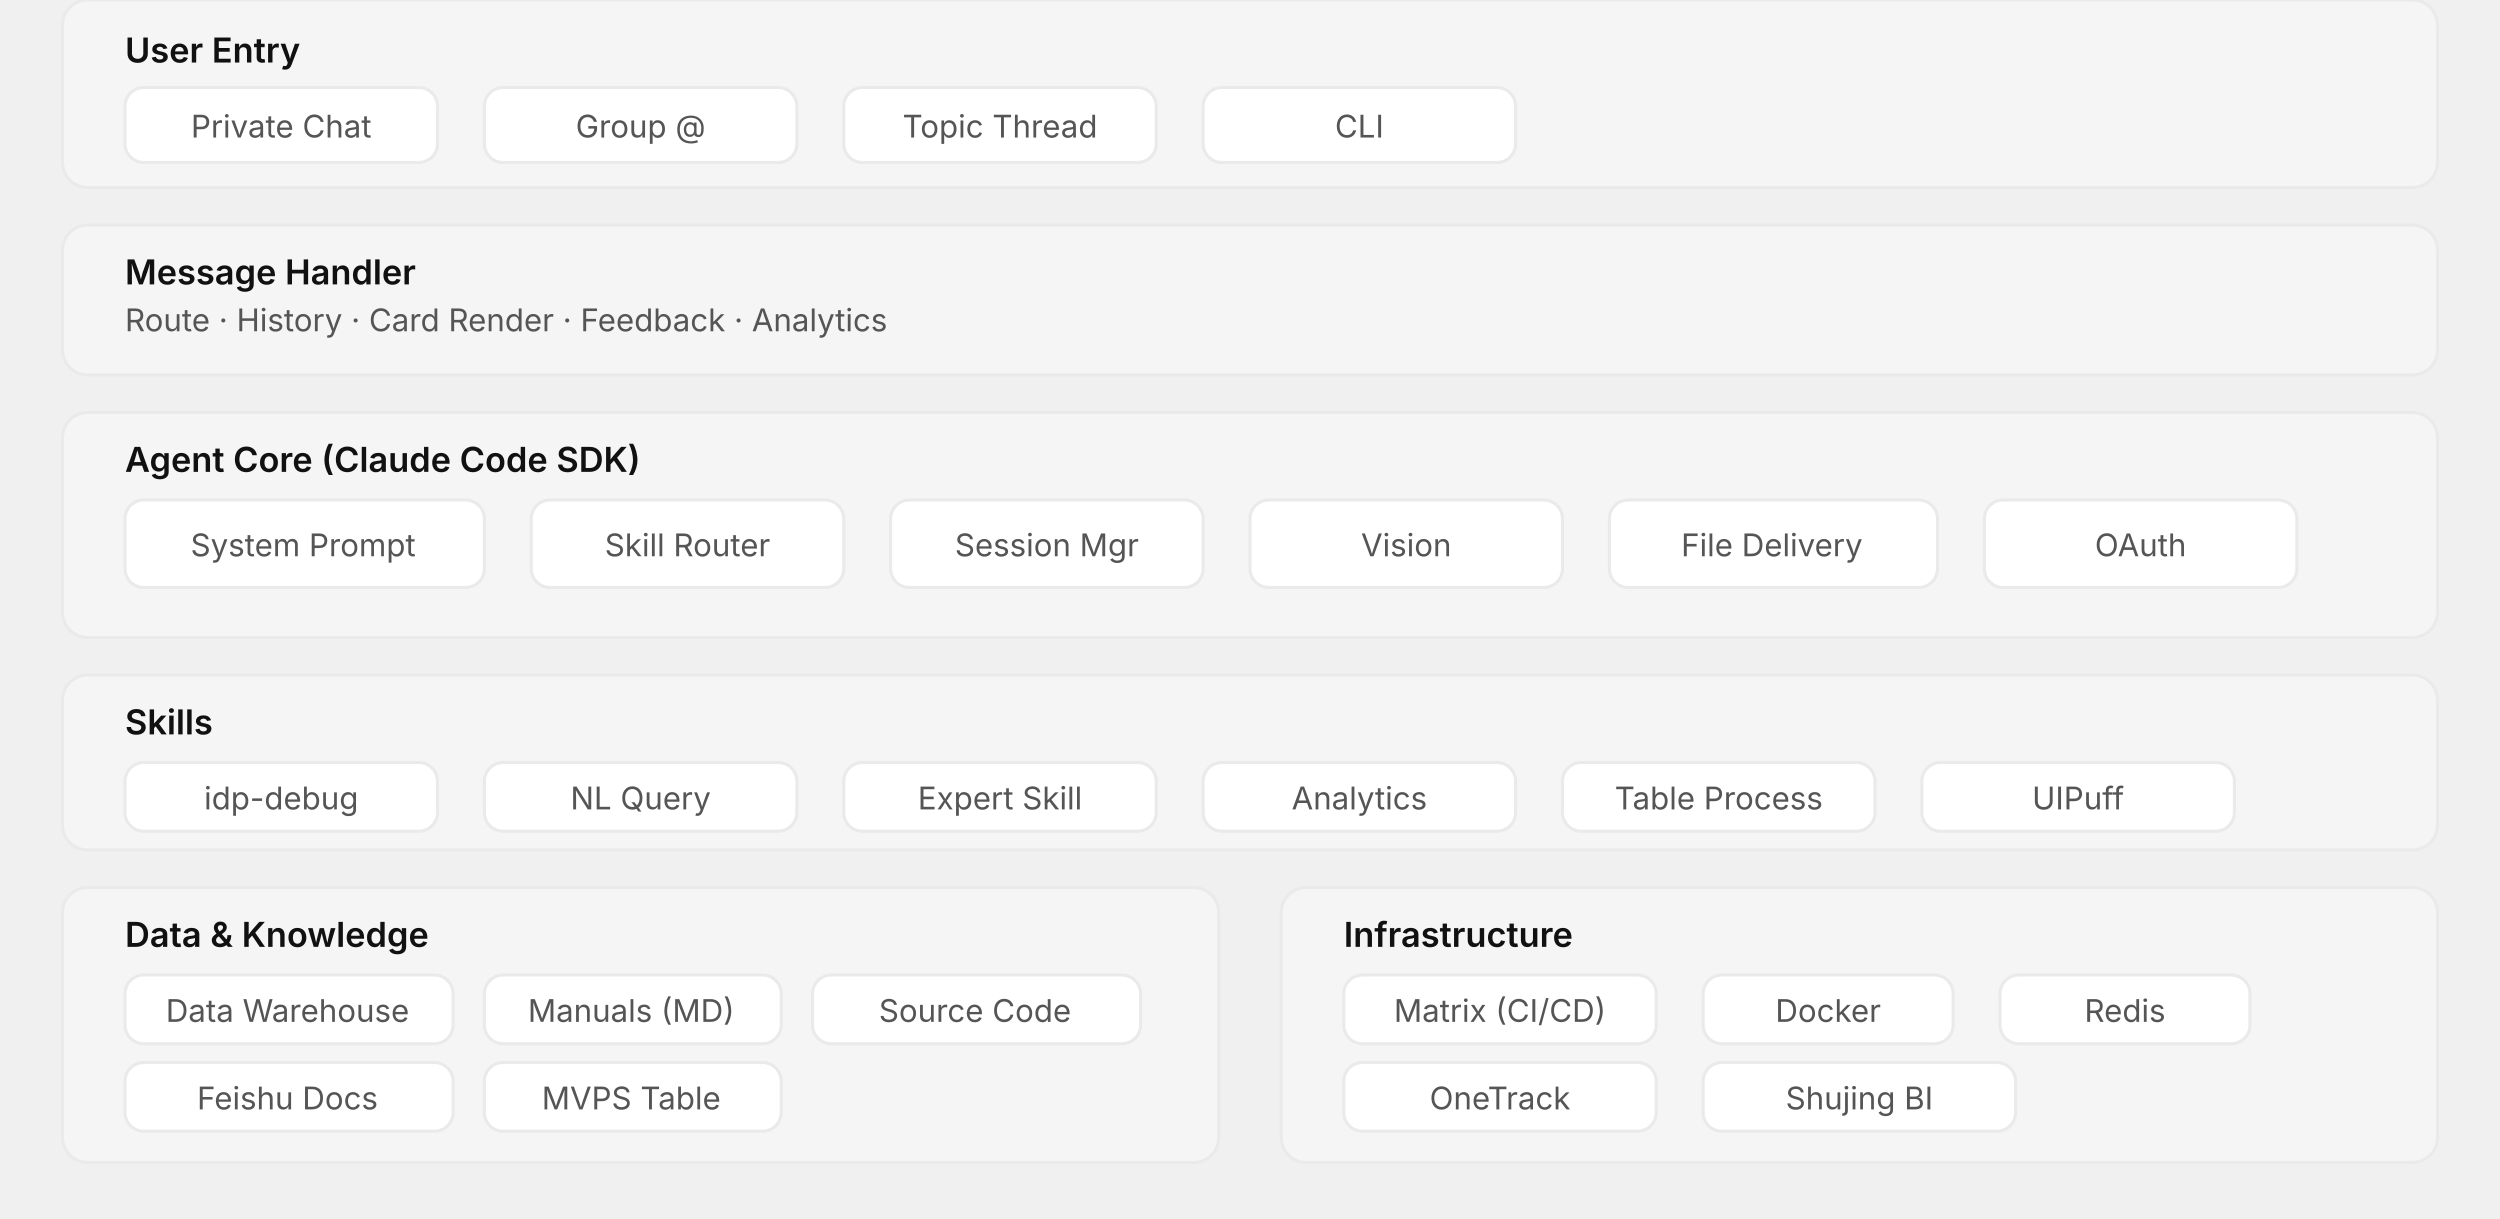
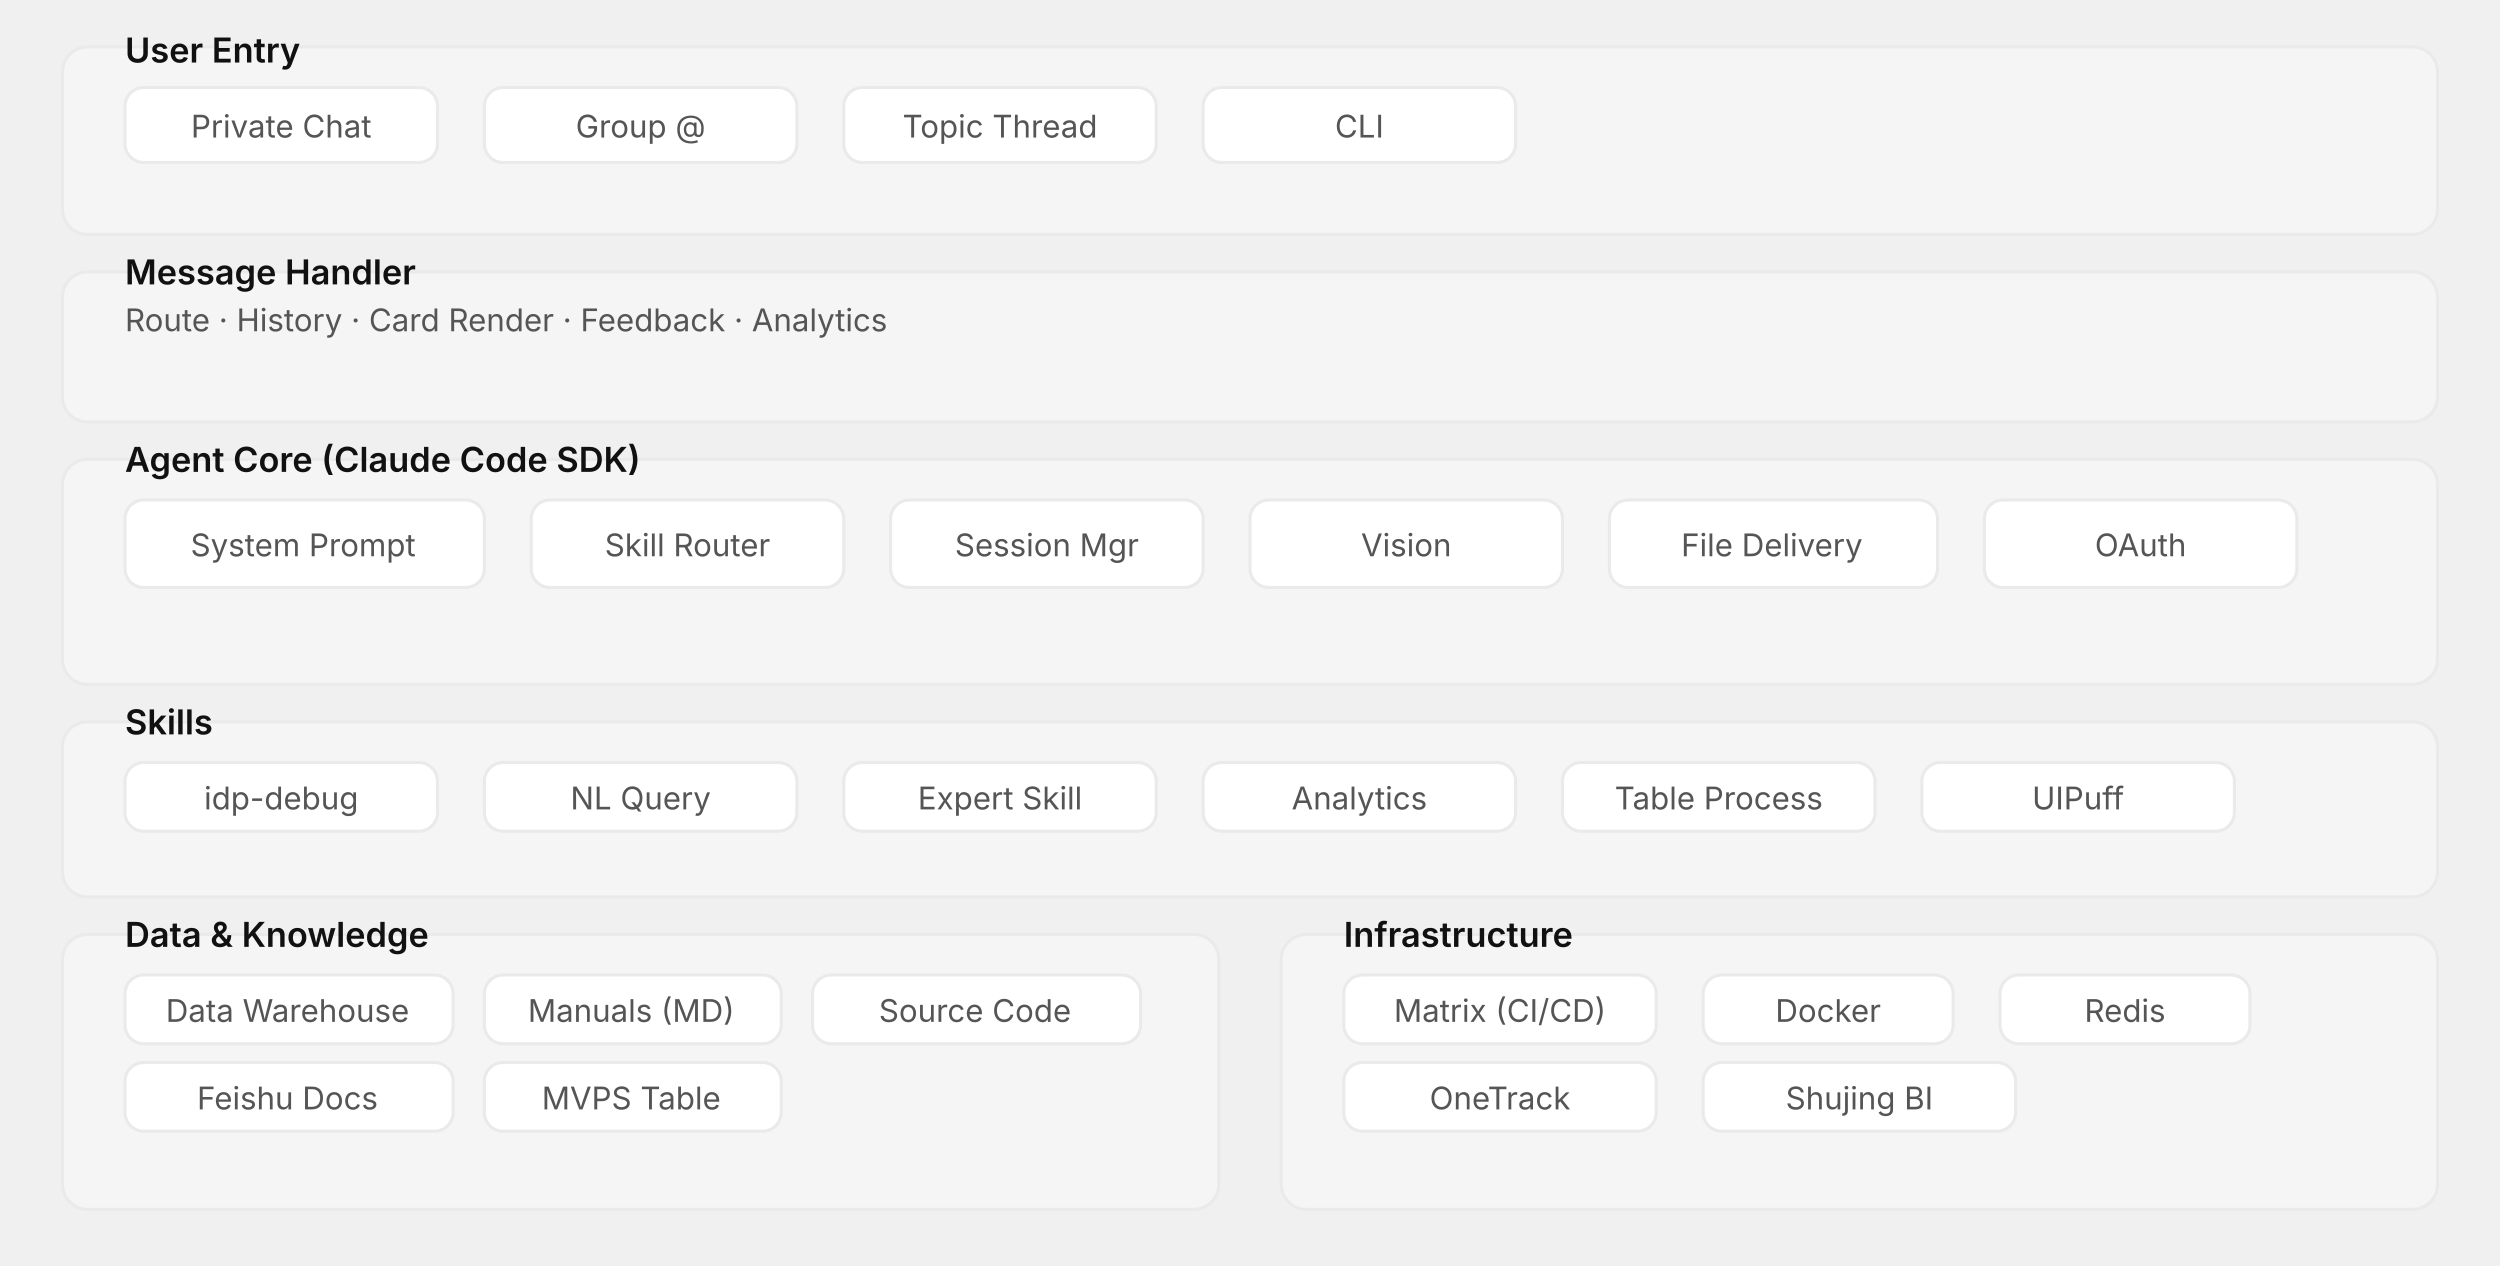
- <svg xmlns="http://www.w3.org/2000/svg" viewBox="0 0 800 390" fill="none" font-family="Inter,system-ui,sans-serif">
-   <rect x="20" y="0" width="760" height="60" rx="8" fill="#f5f5f5" stroke="#eaeaea" />
+ <svg xmlns="http://www.w3.org/2000/svg" viewBox="0 0 800 405" fill="none" font-family="Inter,system-ui,sans-serif">
+   <rect x="20" y="15" width="760" height="60" rx="8" fill="#f5f5f5" stroke="#eaeaea" />
  <text x="40" y="20" font-size="11" font-weight="600" fill="#111">User Entry</text>
  <rect x="40" y="28" width="100" height="24" rx="6" fill="#fff" stroke="#eaeaea" />
  <text x="90" y="44" text-anchor="middle" font-size="10" fill="#555">Private Chat</text>
  <rect x="155" y="28" width="100" height="24" rx="6" fill="#fff" stroke="#eaeaea" />
  <text x="205" y="44" text-anchor="middle" font-size="10" fill="#555">Group @</text>
  <rect x="270" y="28" width="100" height="24" rx="6" fill="#fff" stroke="#eaeaea" />
  <text x="320" y="44" text-anchor="middle" font-size="10" fill="#555">Topic Thread</text>
  <rect x="385" y="28" width="100" height="24" rx="6" fill="#fff" stroke="#eaeaea" />
  <text x="435" y="44" text-anchor="middle" font-size="10" fill="#555">CLI</text>
-   <rect x="20" y="72" width="760" height="48" rx="8" fill="#f5f5f5" stroke="#eaeaea" />
+   <rect x="20" y="87" width="760" height="48" rx="8" fill="#f5f5f5" stroke="#eaeaea" />
  <text x="40" y="91" font-size="11" font-weight="600" fill="#111">Message Handler</text>
  <text x="40" y="106" font-size="10" fill="#555">Route · History · Card Render · Feedback · Analytics</text>
-   <rect x="20" y="132" width="760" height="72" rx="8" fill="#f5f5f5" stroke="#eaeaea" />
+   <rect x="20" y="147" width="760" height="72" rx="8" fill="#f5f5f5" stroke="#eaeaea" />
  <text x="40" y="151" font-size="11" font-weight="600" fill="#111">Agent Core (Claude Code SDK)</text>
  <rect x="40" y="160" width="115" height="28" rx="6" fill="#fff" stroke="#eaeaea" />
  <text x="97" y="178" text-anchor="middle" font-size="10" fill="#555">System Prompt</text>
  <rect x="170" y="160" width="100" height="28" rx="6" fill="#fff" stroke="#eaeaea" />
  <text x="220" y="178" text-anchor="middle" font-size="10" fill="#555">Skill Router</text>
  <rect x="285" y="160" width="100" height="28" rx="6" fill="#fff" stroke="#eaeaea" />
  <text x="335" y="178" text-anchor="middle" font-size="10" fill="#555">Session Mgr</text>
  <rect x="400" y="160" width="100" height="28" rx="6" fill="#fff" stroke="#eaeaea" />
  <text x="450" y="178" text-anchor="middle" font-size="10" fill="#555">Vision</text>
  <rect x="515" y="160" width="105" height="28" rx="6" fill="#fff" stroke="#eaeaea" />
  <text x="567" y="178" text-anchor="middle" font-size="10" fill="#555">File Delivery</text>
  <rect x="635" y="160" width="100" height="28" rx="6" fill="#fff" stroke="#eaeaea" />
  <text x="685" y="178" text-anchor="middle" font-size="10" fill="#555">OAuth</text>
-   <rect x="20" y="216" width="760" height="56" rx="8" fill="#f5f5f5" stroke="#eaeaea" />
+   <rect x="20" y="231" width="760" height="56" rx="8" fill="#f5f5f5" stroke="#eaeaea" />
  <text x="40" y="235" font-size="11" font-weight="600" fill="#111">Skills</text>
  <rect x="40" y="244" width="100" height="22" rx="6" fill="#fff" stroke="#eaeaea" />
  <text x="90" y="259" text-anchor="middle" font-size="10" fill="#555">idp-debug</text>
  <rect x="155" y="244" width="100" height="22" rx="6" fill="#fff" stroke="#eaeaea" />
  <text x="205" y="259" text-anchor="middle" font-size="10" fill="#555">NL Query</text>
  <rect x="270" y="244" width="100" height="22" rx="6" fill="#fff" stroke="#eaeaea" />
  <text x="320" y="259" text-anchor="middle" font-size="10" fill="#555">Expert Skill</text>
  <rect x="385" y="244" width="100" height="22" rx="6" fill="#fff" stroke="#eaeaea" />
  <text x="435" y="259" text-anchor="middle" font-size="10" fill="#555">Analytics</text>
  <rect x="500" y="244" width="100" height="22" rx="6" fill="#fff" stroke="#eaeaea" />
  <text x="550" y="259" text-anchor="middle" font-size="10" fill="#555">Table Process</text>
  <rect x="615" y="244" width="100" height="22" rx="6" fill="#fff" stroke="#eaeaea" />
  <text x="665" y="259" text-anchor="middle" font-size="10" fill="#555">UIPuff</text>
-   <rect x="20" y="284" width="370" height="88" rx="8" fill="#f5f5f5" stroke="#eaeaea" />
+   <rect x="20" y="299" width="370" height="88" rx="8" fill="#f5f5f5" stroke="#eaeaea" />
  <text x="40" y="303" font-size="11" font-weight="600" fill="#111">Data &amp; Knowledge</text>
  <rect x="40" y="312" width="105" height="22" rx="6" fill="#fff" stroke="#eaeaea" />
  <text x="92" y="327" text-anchor="middle" font-size="10" fill="#555">Data Warehouse</text>
  <rect x="155" y="312" width="95" height="22" rx="6" fill="#fff" stroke="#eaeaea" />
  <text x="202" y="327" text-anchor="middle" font-size="10" fill="#555">Manuals (MD)</text>
  <rect x="260" y="312" width="105" height="22" rx="6" fill="#fff" stroke="#eaeaea" />
  <text x="312" y="327" text-anchor="middle" font-size="10" fill="#555">Source Code</text>
  <rect x="40" y="340" width="105" height="22" rx="6" fill="#fff" stroke="#eaeaea" />
  <text x="92" y="355" text-anchor="middle" font-size="10" fill="#555">Feishu Docs</text>
  <rect x="155" y="340" width="95" height="22" rx="6" fill="#fff" stroke="#eaeaea" />
  <text x="202" y="355" text-anchor="middle" font-size="10" fill="#555">MVPS Table</text>
-   <rect x="410" y="284" width="370" height="88" rx="8" fill="#f5f5f5" stroke="#eaeaea" />
+   <rect x="410" y="299" width="370" height="88" rx="8" fill="#f5f5f5" stroke="#eaeaea" />
  <text x="430" y="303" font-size="11" font-weight="600" fill="#111">Infrastructure</text>
  <rect x="430" y="312" width="100" height="22" rx="6" fill="#fff" stroke="#eaeaea" />
  <text x="480" y="327" text-anchor="middle" font-size="10" fill="#555">Matrix (CI/CD)</text>
  <rect x="545" y="312" width="80" height="22" rx="6" fill="#fff" stroke="#eaeaea" />
  <text x="585" y="327" text-anchor="middle" font-size="10" fill="#555">Docker</text>
  <rect x="640" y="312" width="80" height="22" rx="6" fill="#fff" stroke="#eaeaea" />
  <text x="680" y="327" text-anchor="middle" font-size="10" fill="#555">Redis</text>
  <rect x="430" y="340" width="100" height="22" rx="6" fill="#fff" stroke="#eaeaea" />
  <text x="480" y="355" text-anchor="middle" font-size="10" fill="#555">OneTrack</text>
  <rect x="545" y="340" width="100" height="22" rx="6" fill="#fff" stroke="#eaeaea" />
  <text x="595" y="355" text-anchor="middle" font-size="10" fill="#555">Shujing BI</text>
</svg>
